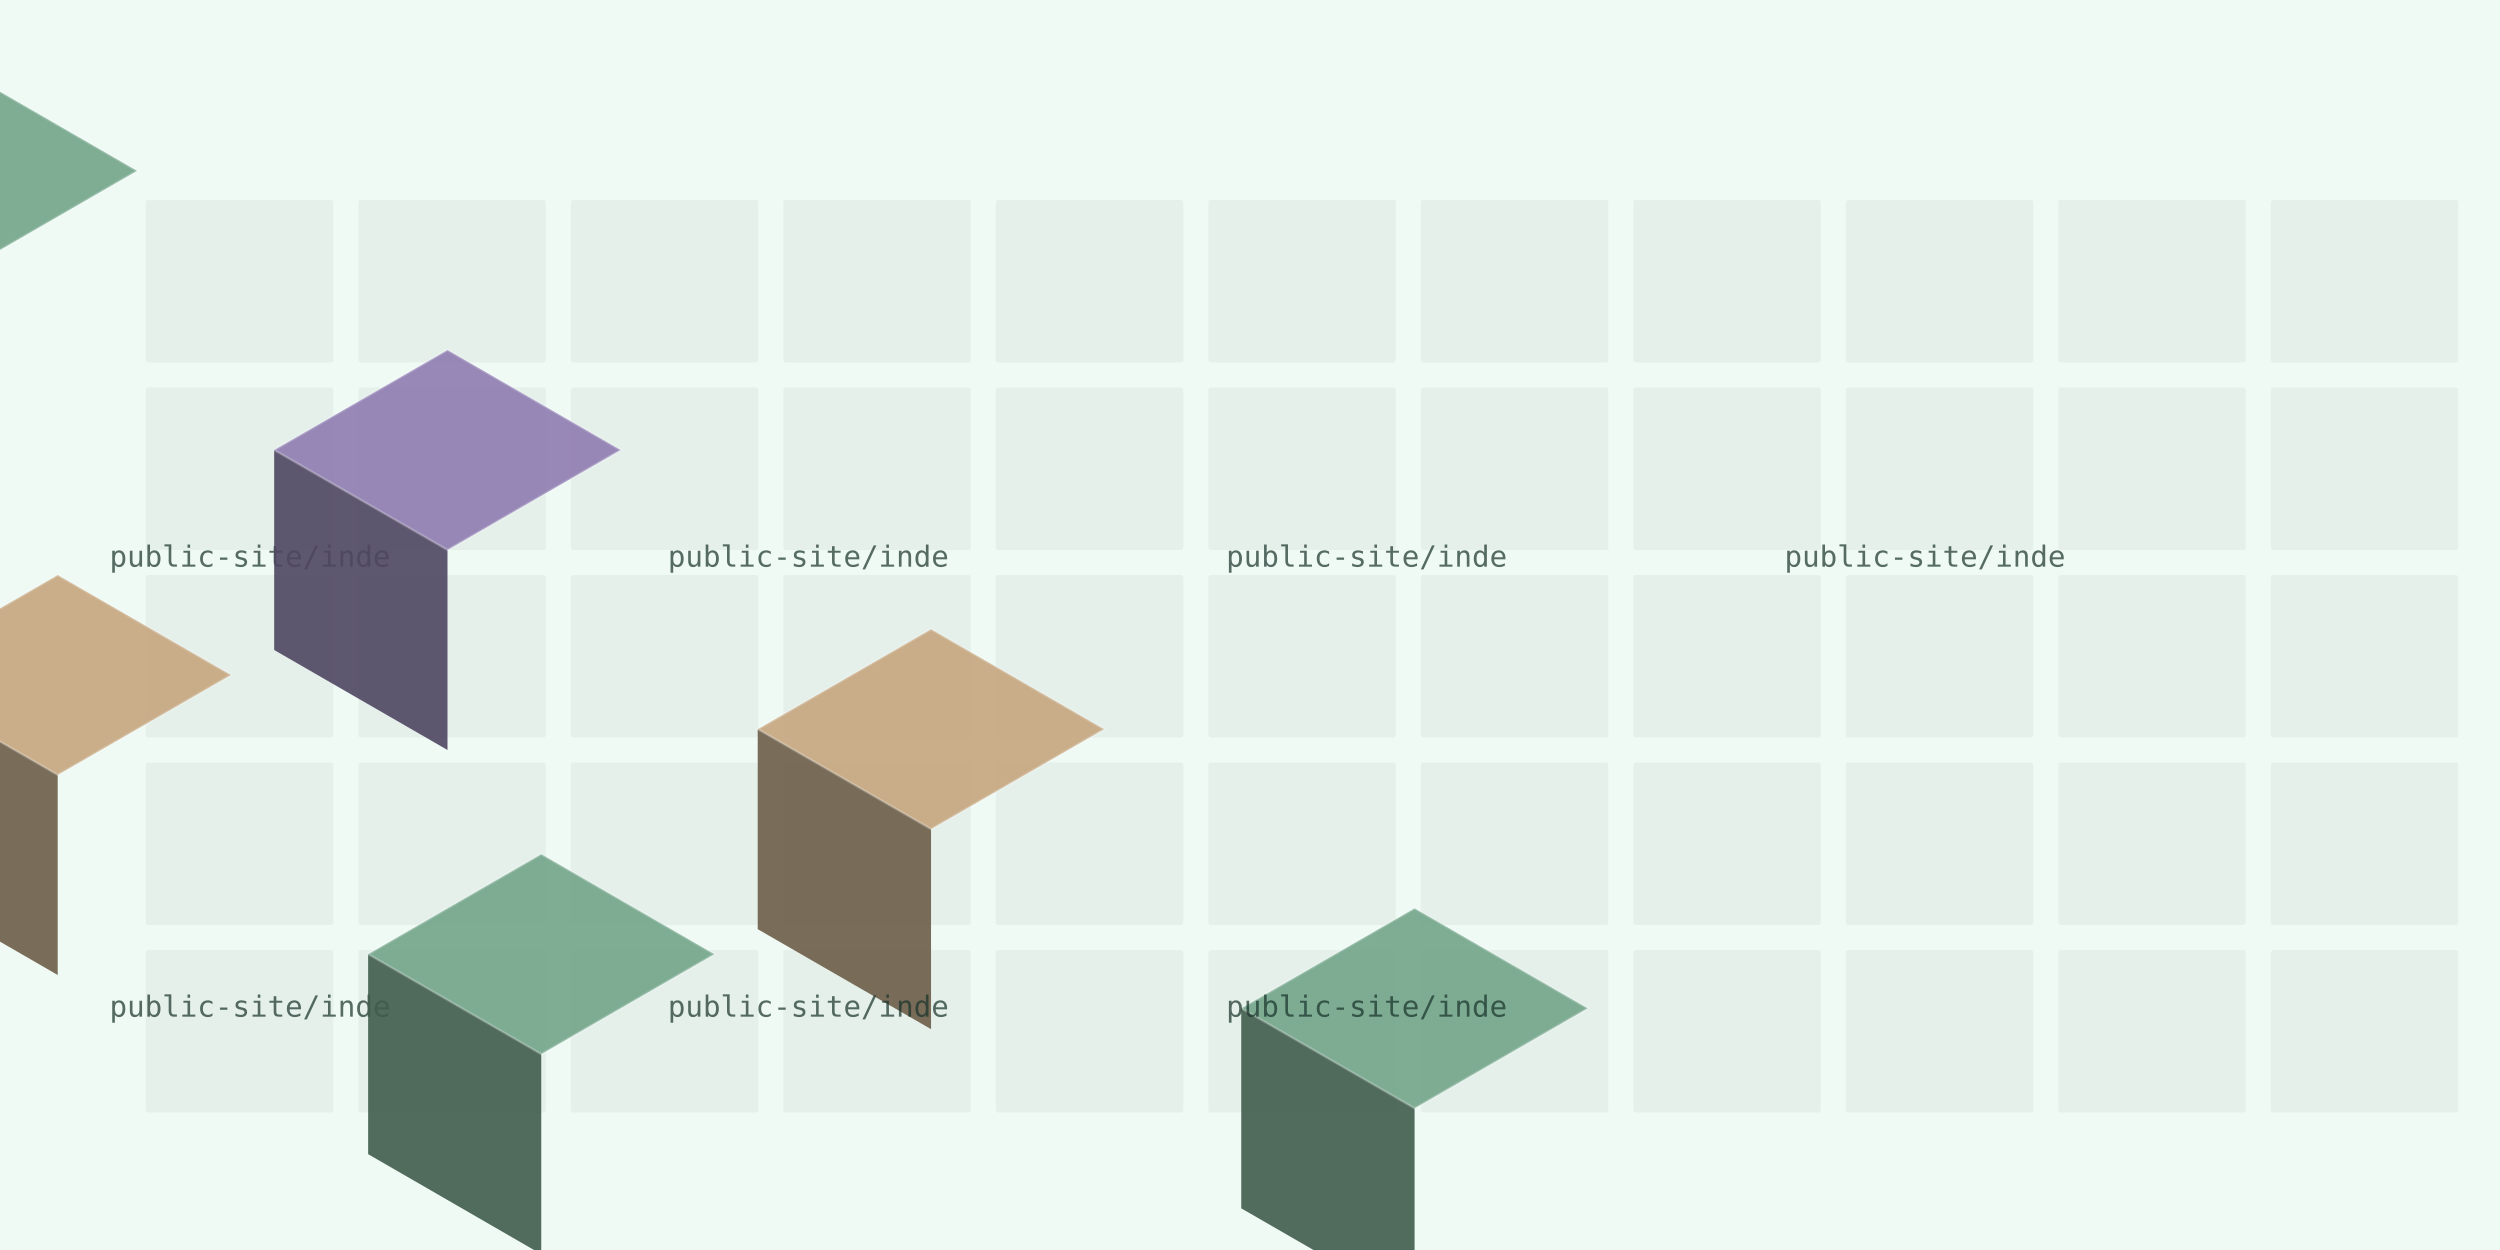
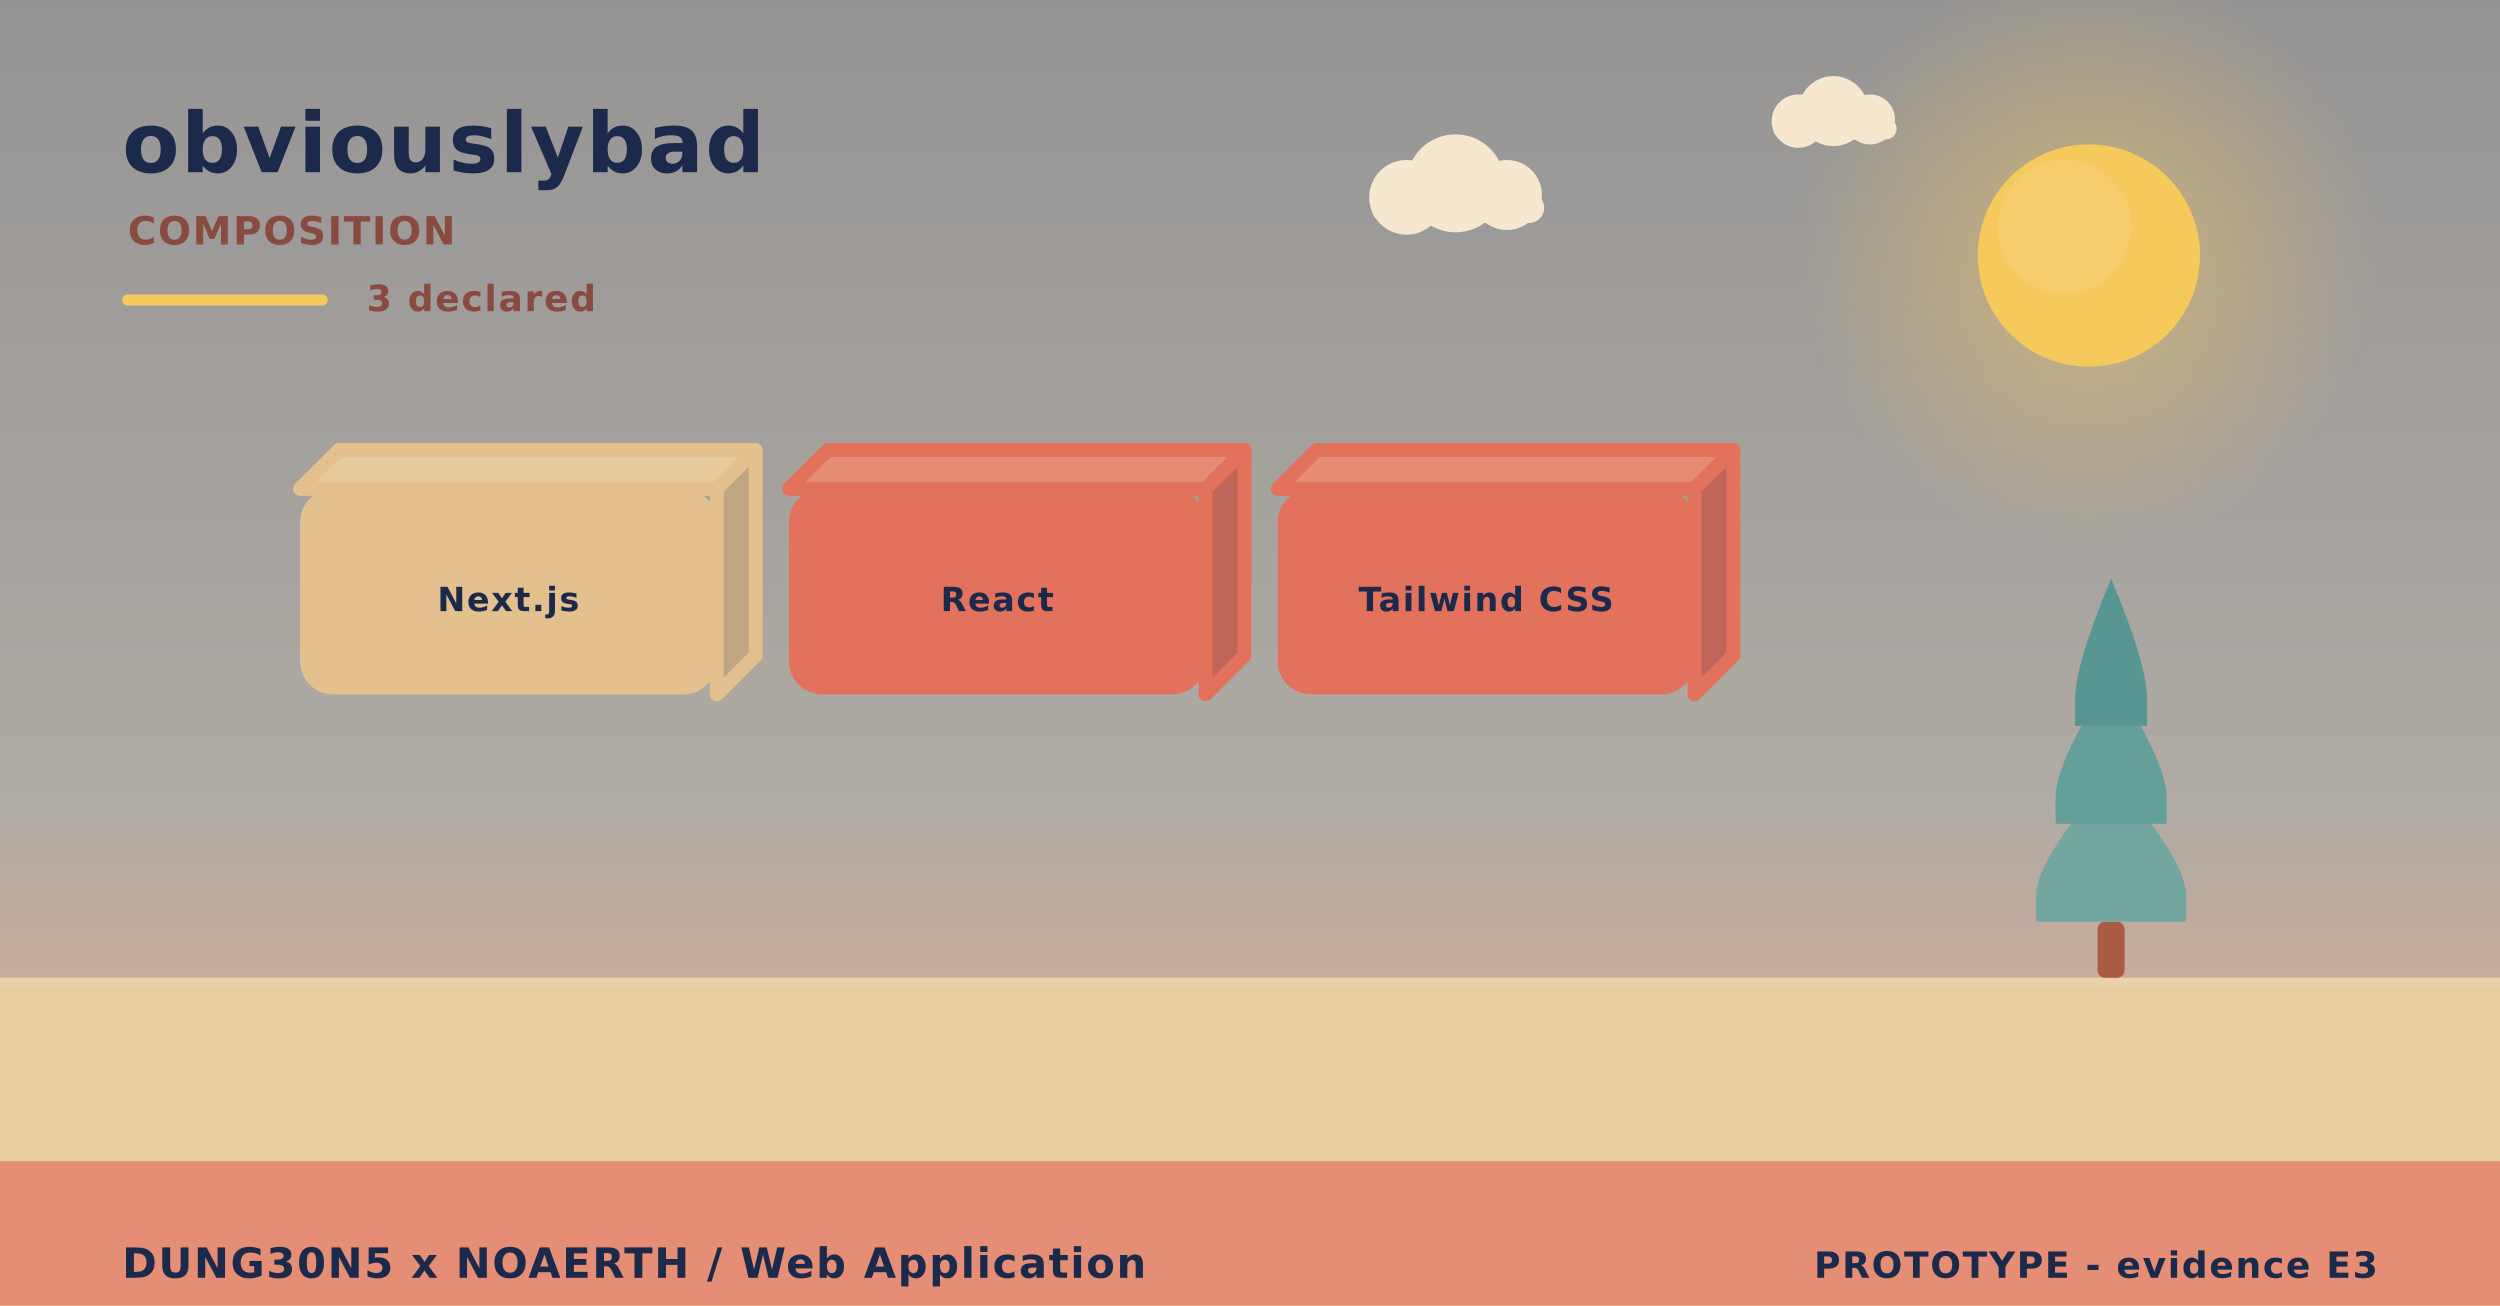
- <svg xmlns="http://www.w3.org/2000/svg" viewBox="0 0 1200 600" width="1200" height="600" role="img" aria-label="obviouslybad component map">
-   <rect width="1200" height="600" fill="#effaf5" />
-   <defs>
-     <linearGradient id="gc" x1="0" y1="0" x2="1" y2="1">
-       <stop offset="0%" stop-color="#74a68b" />
-       <stop offset="100%" stop-color="#907eb3" />
-     </linearGradient>
-   </defs>
-   <rect x="70.00" y="96.00" width="90.00" height="78.00" rx="1.20" fill="#1a342b" opacity="0.05" />
-   <rect x="172.00" y="96.00" width="90.00" height="78.00" rx="1.20" fill="#1a342b" opacity="0.05" />
-   <rect x="274.00" y="96.00" width="90.00" height="78.00" rx="1.20" fill="#1a342b" opacity="0.05" />
-   <rect x="376.00" y="96.00" width="90.00" height="78.00" rx="1.20" fill="#1a342b" opacity="0.05" />
-   <rect x="478.00" y="96.00" width="90.00" height="78.00" rx="1.20" fill="#1a342b" opacity="0.05" />
-   <rect x="580.00" y="96.00" width="90.00" height="78.00" rx="1.20" fill="#1a342b" opacity="0.05" />
-   <rect x="682.00" y="96.00" width="90.00" height="78.00" rx="1.20" fill="#1a342b" opacity="0.05" />
-   <rect x="784.00" y="96.00" width="90.00" height="78.00" rx="1.20" fill="#1a342b" opacity="0.05" />
-   <rect x="886.00" y="96.00" width="90.00" height="78.00" rx="1.20" fill="#1a342b" opacity="0.05" />
-   <rect x="988.00" y="96.00" width="90.00" height="78.00" rx="1.20" fill="#1a342b" opacity="0.05" />
-   <rect x="1090.00" y="96.00" width="90.00" height="78.00" rx="1.20" fill="#1a342b" opacity="0.05" />
-   <rect x="70.00" y="186.00" width="90.00" height="78.00" rx="1.20" fill="#1a342b" opacity="0.05" />
-   <rect x="172.00" y="186.00" width="90.00" height="78.00" rx="1.20" fill="#1a342b" opacity="0.05" />
-   <rect x="274.00" y="186.00" width="90.00" height="78.00" rx="1.20" fill="#1a342b" opacity="0.05" />
-   <rect x="376.00" y="186.00" width="90.00" height="78.00" rx="1.20" fill="#1a342b" opacity="0.05" />
-   <rect x="478.00" y="186.00" width="90.00" height="78.00" rx="1.20" fill="#1a342b" opacity="0.05" />
-   <rect x="580.00" y="186.00" width="90.00" height="78.00" rx="1.20" fill="#1a342b" opacity="0.05" />
-   <rect x="682.00" y="186.00" width="90.00" height="78.00" rx="1.20" fill="#1a342b" opacity="0.05" />
-   <rect x="784.00" y="186.00" width="90.00" height="78.00" rx="1.20" fill="#1a342b" opacity="0.05" />
-   <rect x="886.00" y="186.00" width="90.00" height="78.00" rx="1.20" fill="#1a342b" opacity="0.05" />
-   <rect x="988.00" y="186.00" width="90.00" height="78.00" rx="1.20" fill="#1a342b" opacity="0.05" />
-   <rect x="1090.00" y="186.00" width="90.00" height="78.00" rx="1.20" fill="#1a342b" opacity="0.05" />
-   <rect x="70.00" y="276.00" width="90.00" height="78.00" rx="1.20" fill="#1a342b" opacity="0.05" />
-   <rect x="172.00" y="276.00" width="90.00" height="78.00" rx="1.20" fill="#1a342b" opacity="0.05" />
-   <rect x="274.00" y="276.00" width="90.00" height="78.00" rx="1.20" fill="#1a342b" opacity="0.05" />
-   <rect x="376.00" y="276.00" width="90.00" height="78.00" rx="1.20" fill="#1a342b" opacity="0.05" />
-   <rect x="478.00" y="276.00" width="90.00" height="78.00" rx="1.20" fill="#1a342b" opacity="0.05" />
-   <rect x="580.00" y="276.00" width="90.00" height="78.00" rx="1.20" fill="#1a342b" opacity="0.05" />
-   <rect x="682.00" y="276.00" width="90.00" height="78.00" rx="1.20" fill="#1a342b" opacity="0.05" />
-   <rect x="784.00" y="276.00" width="90.00" height="78.00" rx="1.20" fill="#1a342b" opacity="0.05" />
-   <rect x="886.00" y="276.00" width="90.00" height="78.00" rx="1.20" fill="#1a342b" opacity="0.05" />
-   <rect x="988.00" y="276.00" width="90.00" height="78.00" rx="1.20" fill="#1a342b" opacity="0.05" />
-   <rect x="1090.00" y="276.00" width="90.00" height="78.00" rx="1.20" fill="#1a342b" opacity="0.05" />
-   <rect x="70.00" y="366.00" width="90.00" height="78.00" rx="1.20" fill="#1a342b" opacity="0.05" />
-   <rect x="172.00" y="366.00" width="90.00" height="78.00" rx="1.20" fill="#1a342b" opacity="0.05" />
-   <rect x="274.00" y="366.00" width="90.00" height="78.00" rx="1.20" fill="#1a342b" opacity="0.05" />
-   <rect x="376.00" y="366.00" width="90.00" height="78.00" rx="1.20" fill="#1a342b" opacity="0.05" />
-   <rect x="478.00" y="366.00" width="90.00" height="78.00" rx="1.20" fill="#1a342b" opacity="0.05" />
-   <rect x="580.00" y="366.00" width="90.00" height="78.00" rx="1.20" fill="#1a342b" opacity="0.05" />
-   <rect x="682.00" y="366.00" width="90.00" height="78.00" rx="1.20" fill="#1a342b" opacity="0.05" />
-   <rect x="784.00" y="366.00" width="90.00" height="78.00" rx="1.20" fill="#1a342b" opacity="0.05" />
-   <rect x="886.00" y="366.00" width="90.00" height="78.00" rx="1.20" fill="#1a342b" opacity="0.05" />
-   <rect x="988.00" y="366.00" width="90.00" height="78.00" rx="1.20" fill="#1a342b" opacity="0.05" />
-   <rect x="1090.00" y="366.00" width="90.00" height="78.00" rx="1.20" fill="#1a342b" opacity="0.05" />
-   <rect x="70.00" y="456.00" width="90.00" height="78.00" rx="1.20" fill="#1a342b" opacity="0.05" />
-   <rect x="172.00" y="456.00" width="90.00" height="78.00" rx="1.20" fill="#1a342b" opacity="0.05" />
-   <rect x="274.00" y="456.00" width="90.00" height="78.00" rx="1.20" fill="#1a342b" opacity="0.05" />
-   <rect x="376.00" y="456.00" width="90.00" height="78.00" rx="1.20" fill="#1a342b" opacity="0.05" />
-   <rect x="478.00" y="456.00" width="90.00" height="78.00" rx="1.20" fill="#1a342b" opacity="0.05" />
-   <rect x="580.00" y="456.00" width="90.00" height="78.00" rx="1.20" fill="#1a342b" opacity="0.05" />
-   <rect x="682.00" y="456.00" width="90.00" height="78.00" rx="1.20" fill="#1a342b" opacity="0.05" />
-   <rect x="784.00" y="456.00" width="90.00" height="78.00" rx="1.20" fill="#1a342b" opacity="0.05" />
-   <rect x="886.00" y="456.00" width="90.00" height="78.00" rx="1.20" fill="#1a342b" opacity="0.05" />
-   <rect x="988.00" y="456.00" width="90.00" height="78.00" rx="1.20" fill="#1a342b" opacity="0.05" />
-   <rect x="1090.00" y="456.00" width="90.00" height="78.00" rx="1.20" fill="#1a342b" opacity="0.05" />
-   <g transform="rotate(0 120 140)">
-     <polygon points="-17.3,34.0 65.8,82.0 -17.3,130.0 -100.5,82.0" fill="#74a68b" opacity="0.92" />
-     <polygon points="-100.5,82.0 -17.3,130.0 -17.3,226.0 -100.5,178.0" fill="#405b4c" opacity="0.9" />
-     <polygon points="-17.3,34.0 65.8,82.0 -17.3,130.0 -100.5,82.0" fill="none" stroke="rgba(255,255,255,0.220)" stroke-width="1.2" />
-     <animateTransform attributeName="transform" type="rotate" values="-32.0 0.00 0.00 0.0 0.00 0.00" dur="7.95s" begin="0.0s" repeatCount="indefinite" />
+ <svg xmlns="http://www.w3.org/2000/svg" width="900" height="470" viewBox="0 0 900 470" role="img" aria-label="obviouslybad - how it is composed">
+   <linearGradient id="skyc" x1="0" y1="0" x2="0" y2="1">
+     <stop offset="0" stop-color="#959494" />
+     <stop offset="0.62" stop-color="#b0aba4" />
+     <stop offset="1" stop-color="#f3ad8a" />
+   </linearGradient>
+   <rect width="900" height="470" fill="url(#skyc)" />
+   <radialGradient id="sunc">
+     <stop offset="0.35" stop-color="#f5c95c" stop-opacity="0.34" />
+     <stop offset="1" stop-color="#f5c95c" stop-opacity="0" />
+   </radialGradient>
+   <circle cx="752" cy="92" r="104" fill="url(#sunc)" />
+   <circle cx="752" cy="92" r="40" fill="#f5c95c" />
+   <circle cx="743.2" cy="81.6" r="24" fill="#f5d27e" opacity="0.5" />
+   <g>
+     <circle cx="524" cy="66" r="17.64" fill="#f6e7ce" />
+     <circle cx="506.36" cy="71.04" r="13.44" fill="#f6e7ce" />
+     <circle cx="542.48" cy="70.2" r="12.6" fill="#f6e7ce" />
+     <rect x="493.76" y="69.36" width="62.16" height="10.92" rx="5.46" fill="#f6e7ce" />
+     <animateTransform attributeName="transform" type="translate" values="0 0;24 0;0 0" dur="36s" begin="0s" repeatCount="indefinite" />
  </g>
-   <text x="120" y="272" font-family="ui-monospace,Menlo,monospace" font-size="14" fill="rgba(26,52,43,0.720)" text-anchor="middle">public-site/inde</text>
-   <g transform="rotate(0 388 140)">
-     <polygon points="214.8,168.0 297.9,216.0 214.8,264.0 131.6,216.0" fill="#907eb3" opacity="0.92" />
-     <polygon points="131.6,216.0 214.8,264.0 214.8,360.0 131.6,312.0" fill="#4f4562" opacity="0.9" />
-     <polygon points="214.8,168.0 297.9,216.0 214.8,264.0 131.6,216.0" fill="none" stroke="rgba(255,255,255,0.220)" stroke-width="1.2" />
-     <animateTransform attributeName="transform" type="rotate" values="-32.0 0.00 0.00 0.0 0.00 0.00" dur="7.95s" begin="0.4s" repeatCount="indefinite" />
+   <g>
+     <circle cx="660" cy="40" r="12.6" fill="#f6e7ce" />
+     <circle cx="647.4" cy="43.6" r="9.6" fill="#f6e7ce" />
+     <circle cx="673.2" cy="43" r="9" fill="#f6e7ce" />
+     <rect x="638.4" y="42.4" width="44.4" height="7.8" rx="3.9" fill="#f6e7ce" />
+     <animateTransform attributeName="transform" type="translate" values="0 0;-18 0;0 0" dur="46s" begin="3s" repeatCount="indefinite" />
  </g>
-   <text x="388" y="272" font-family="ui-monospace,Menlo,monospace" font-size="14" fill="rgba(26,52,43,0.720)" text-anchor="middle">public-site/inde</text>
-   <g transform="rotate(0 656 140)">
-     <polygon points="446.9,302.0 530.0,350.0 446.9,398.0 363.7,350.0" fill="#c7a781" opacity="0.92" />
-     <polygon points="363.7,350.0 446.9,398.0 446.9,494.0 363.7,446.0" fill="#6d5c47" opacity="0.9" />
-     <polygon points="446.9,302.0 530.0,350.0 446.9,398.0 363.7,350.0" fill="none" stroke="rgba(255,255,255,0.220)" stroke-width="1.2" />
-     <animateTransform attributeName="transform" type="rotate" values="-32.0 0.00 0.00 0.0 0.00 0.00" dur="7.95s" begin="0.8s" repeatCount="indefinite" />
+   <rect x="0" y="352" width="900" height="118" fill="#e9cda3" />
+   <rect x="0" y="352" width="900" height="3" fill="#ebd1a9" />
+   <text x="44" y="62" font-family="Verdana,DejaVu Sans,sans-serif" font-size="30" font-weight="700" letter-spacing="0.6" fill="#1b2a4a" text-anchor="start">obviouslybad</text>
+   <text x="46" y="88" font-family="Verdana,DejaVu Sans,sans-serif" font-size="14" font-weight="700" letter-spacing="0.6" fill="#894b3f" text-anchor="start">COMPOSITION</text>
+   <rect x="44" y="106" width="74" height="4" rx="2" fill="#f5c95c" />
+   <text x="132" y="112" font-family="Verdana,DejaVu Sans,sans-serif" font-size="13" font-weight="700" letter-spacing="0.6" fill="#894b3f" text-anchor="start">3 declared</text>
+   <g>
+     <path d="M108,176 L258,176 L272,162 L122,162 Z" fill="#e7c99b" stroke="#e3c08d" stroke-width="5" stroke-linejoin="round" />
+     <path d="M258,176 L272,162 L272,236 L258,250 Z" fill="#c1a682" stroke="#e3c08d" stroke-width="5" stroke-linejoin="round" />
+     <rect x="108" y="176" width="150" height="74" rx="12" fill="#e3c08d" />
+     <animateTransform attributeName="transform" type="translate" values="0 10;0 0" dur="0.75s" begin="0s" fill="freeze" />
  </g>
-   <text x="656" y="272" font-family="ui-monospace,Menlo,monospace" font-size="14" fill="rgba(26,52,43,0.720)" text-anchor="middle">public-site/inde</text>
-   <g transform="rotate(0 924 140)">
-     <polygon points="679.0,436.0 762.1,484.0 679.0,532.0 595.8,484.0" fill="#74a68b" opacity="0.92" />
-     <polygon points="595.8,484.0 679.0,532.0 679.0,628.0 595.8,580.0" fill="#405b4c" opacity="0.9" />
-     <polygon points="679.0,436.0 762.1,484.0 679.0,532.0 595.8,484.0" fill="none" stroke="rgba(255,255,255,0.220)" stroke-width="1.2" />
-     <animateTransform attributeName="transform" type="rotate" values="-32.0 0.00 0.00 0.0 0.00 0.00" dur="7.95s" begin="1.2s" repeatCount="indefinite" />
+   <text x="183" y="220" font-family="Verdana,DejaVu Sans,sans-serif" font-size="12" font-weight="700" letter-spacing="0.6" fill="#1b2a4a" text-anchor="middle">Next.js</text>
+   <g>
+     <path d="M284,176 L434,176 L448,162 L298,162 Z" fill="#e68c74" stroke="#e2725b" stroke-width="5" stroke-linejoin="round" />
+     <path d="M434,176 L448,162 L448,236 L434,250 Z" fill="#c06658" stroke="#e2725b" stroke-width="5" stroke-linejoin="round" />
+     <rect x="284" y="176" width="150" height="74" rx="12" fill="#e2725b" />
+     <animateTransform attributeName="transform" type="translate" values="0 10;0 0" dur="0.75s" begin="0.16s" fill="freeze" />
  </g>
-   <text x="924" y="272" font-family="ui-monospace,Menlo,monospace" font-size="14" fill="rgba(26,52,43,0.720)" text-anchor="middle">public-site/inde</text>
-   <g transform="rotate(0 120 356)">
-     <polygon points="-204.4,142.0 -121.2,190.0 -204.4,238.0 -287.5,190.0" fill="#907eb3" opacity="0.92" />
-     <polygon points="-287.5,190.0 -204.4,238.0 -204.4,334.0 -287.5,286.0" fill="#4f4562" opacity="0.9" />
-     <polygon points="-204.4,142.0 -121.2,190.0 -204.4,238.0 -287.5,190.0" fill="none" stroke="rgba(255,255,255,0.220)" stroke-width="1.2" />
-     <animateTransform attributeName="transform" type="rotate" values="-32.0 0.00 0.00 0.0 0.00 0.00" dur="7.95s" begin="1.6s" repeatCount="indefinite" />
+   <text x="359" y="220" font-family="Verdana,DejaVu Sans,sans-serif" font-size="12" font-weight="700" letter-spacing="0.6" fill="#1b2a4a" text-anchor="middle">React</text>
+   <g>
+     <path d="M460,176 L610,176 L624,162 L474,162 Z" fill="#e68c74" stroke="#e2725b" stroke-width="5" stroke-linejoin="round" />
+     <path d="M610,176 L624,162 L624,236 L610,250 Z" fill="#c06658" stroke="#e2725b" stroke-width="5" stroke-linejoin="round" />
+     <rect x="460" y="176" width="150" height="74" rx="12" fill="#e2725b" />
+     <animateTransform attributeName="transform" type="translate" values="0 10;0 0" dur="0.75s" begin="0.32s" fill="freeze" />
  </g>
-   <text x="120" y="488" font-family="ui-monospace,Menlo,monospace" font-size="14" fill="rgba(26,52,43,0.720)" text-anchor="middle">public-site/inde</text>
-   <g transform="rotate(0 388 356)">
-     <polygon points="27.7,276.0 110.9,324.0 27.7,372.0 -55.4,324.0" fill="#c7a781" opacity="0.92" />
-     <polygon points="-55.4,324.0 27.7,372.0 27.7,468.0 -55.4,420.0" fill="#6d5c47" opacity="0.9" />
-     <polygon points="27.7,276.0 110.9,324.0 27.7,372.0 -55.4,324.0" fill="none" stroke="rgba(255,255,255,0.220)" stroke-width="1.2" />
-     <animateTransform attributeName="transform" type="rotate" values="-32.0 0.00 0.00 0.0 0.00 0.00" dur="7.95s" begin="2.0s" repeatCount="indefinite" />
-   </g>
-   <text x="388" y="488" font-family="ui-monospace,Menlo,monospace" font-size="14" fill="rgba(26,52,43,0.720)" text-anchor="middle">public-site/inde</text>
-   <g transform="rotate(0 656 356)">
-     <polygon points="259.8,410.0 342.9,458.0 259.8,506.0 176.7,458.0" fill="#74a68b" opacity="0.92" />
-     <polygon points="176.7,458.0 259.8,506.0 259.8,602.0 176.7,554.0" fill="#405b4c" opacity="0.9" />
-     <polygon points="259.8,410.0 342.9,458.0 259.8,506.0 176.7,458.0" fill="none" stroke="rgba(255,255,255,0.220)" stroke-width="1.2" />
-     <animateTransform attributeName="transform" type="rotate" values="-32.0 0.00 0.00 0.0 0.00 0.00" dur="7.95s" begin="2.4s" repeatCount="indefinite" />
-   </g>
-   <text x="656" y="488" font-family="ui-monospace,Menlo,monospace" font-size="14" fill="rgba(26,52,43,0.720)" text-anchor="middle">public-site/inde</text>
+   <text x="535" y="220" font-family="Verdana,DejaVu Sans,sans-serif" font-size="12" font-weight="700" letter-spacing="0.6" fill="#1b2a4a" text-anchor="middle">Tailwind CSS</text>
+   <rect x="755.14" y="331.84" width="9.72" height="20.16" rx="2.7" fill="#ac5b43" />
+   <path d="M760,278.92 Q733,309.61 733,322.31 Q733,331.84 733,331.84 L787,331.84 Q787,331.84 787,322.31 Q787,309.61 760,278.92 Z" fill="#74a6a0" />
+   <path d="M760,243.64 Q740.02,274.33 740.02,287.03 Q740.02,296.56 740.02,296.56 L779.98,296.56 Q779.98,296.56 779.98,287.03 Q779.98,274.33 760,243.64 Z" fill="#649f9a" />
+   <path d="M760,208.36 Q747.04,239.05 747.04,251.75 Q747.04,261.28 747.04,261.28 L772.96,261.28 Q772.96,261.28 772.96,251.75 Q772.96,239.05 760,208.36 Z" fill="#589694" />
+   <rect x="0" y="418" width="900" height="52" rx="0" fill="#e68972" opacity="0.94" />
+   <text x="44" y="460" font-family="Verdana,DejaVu Sans,sans-serif" font-size="15" font-weight="700" letter-spacing="0.6" fill="#1b2a4a" text-anchor="start">DUNG30N5 x NOAERTH  /  Web Application</text>
+   <text x="856" y="460" font-family="Verdana,DejaVu Sans,sans-serif" font-size="13" font-weight="700" letter-spacing="0.6" fill="#1b2a4a" text-anchor="end">PROTOTYPE  -  evidence E3</text>
</svg>
